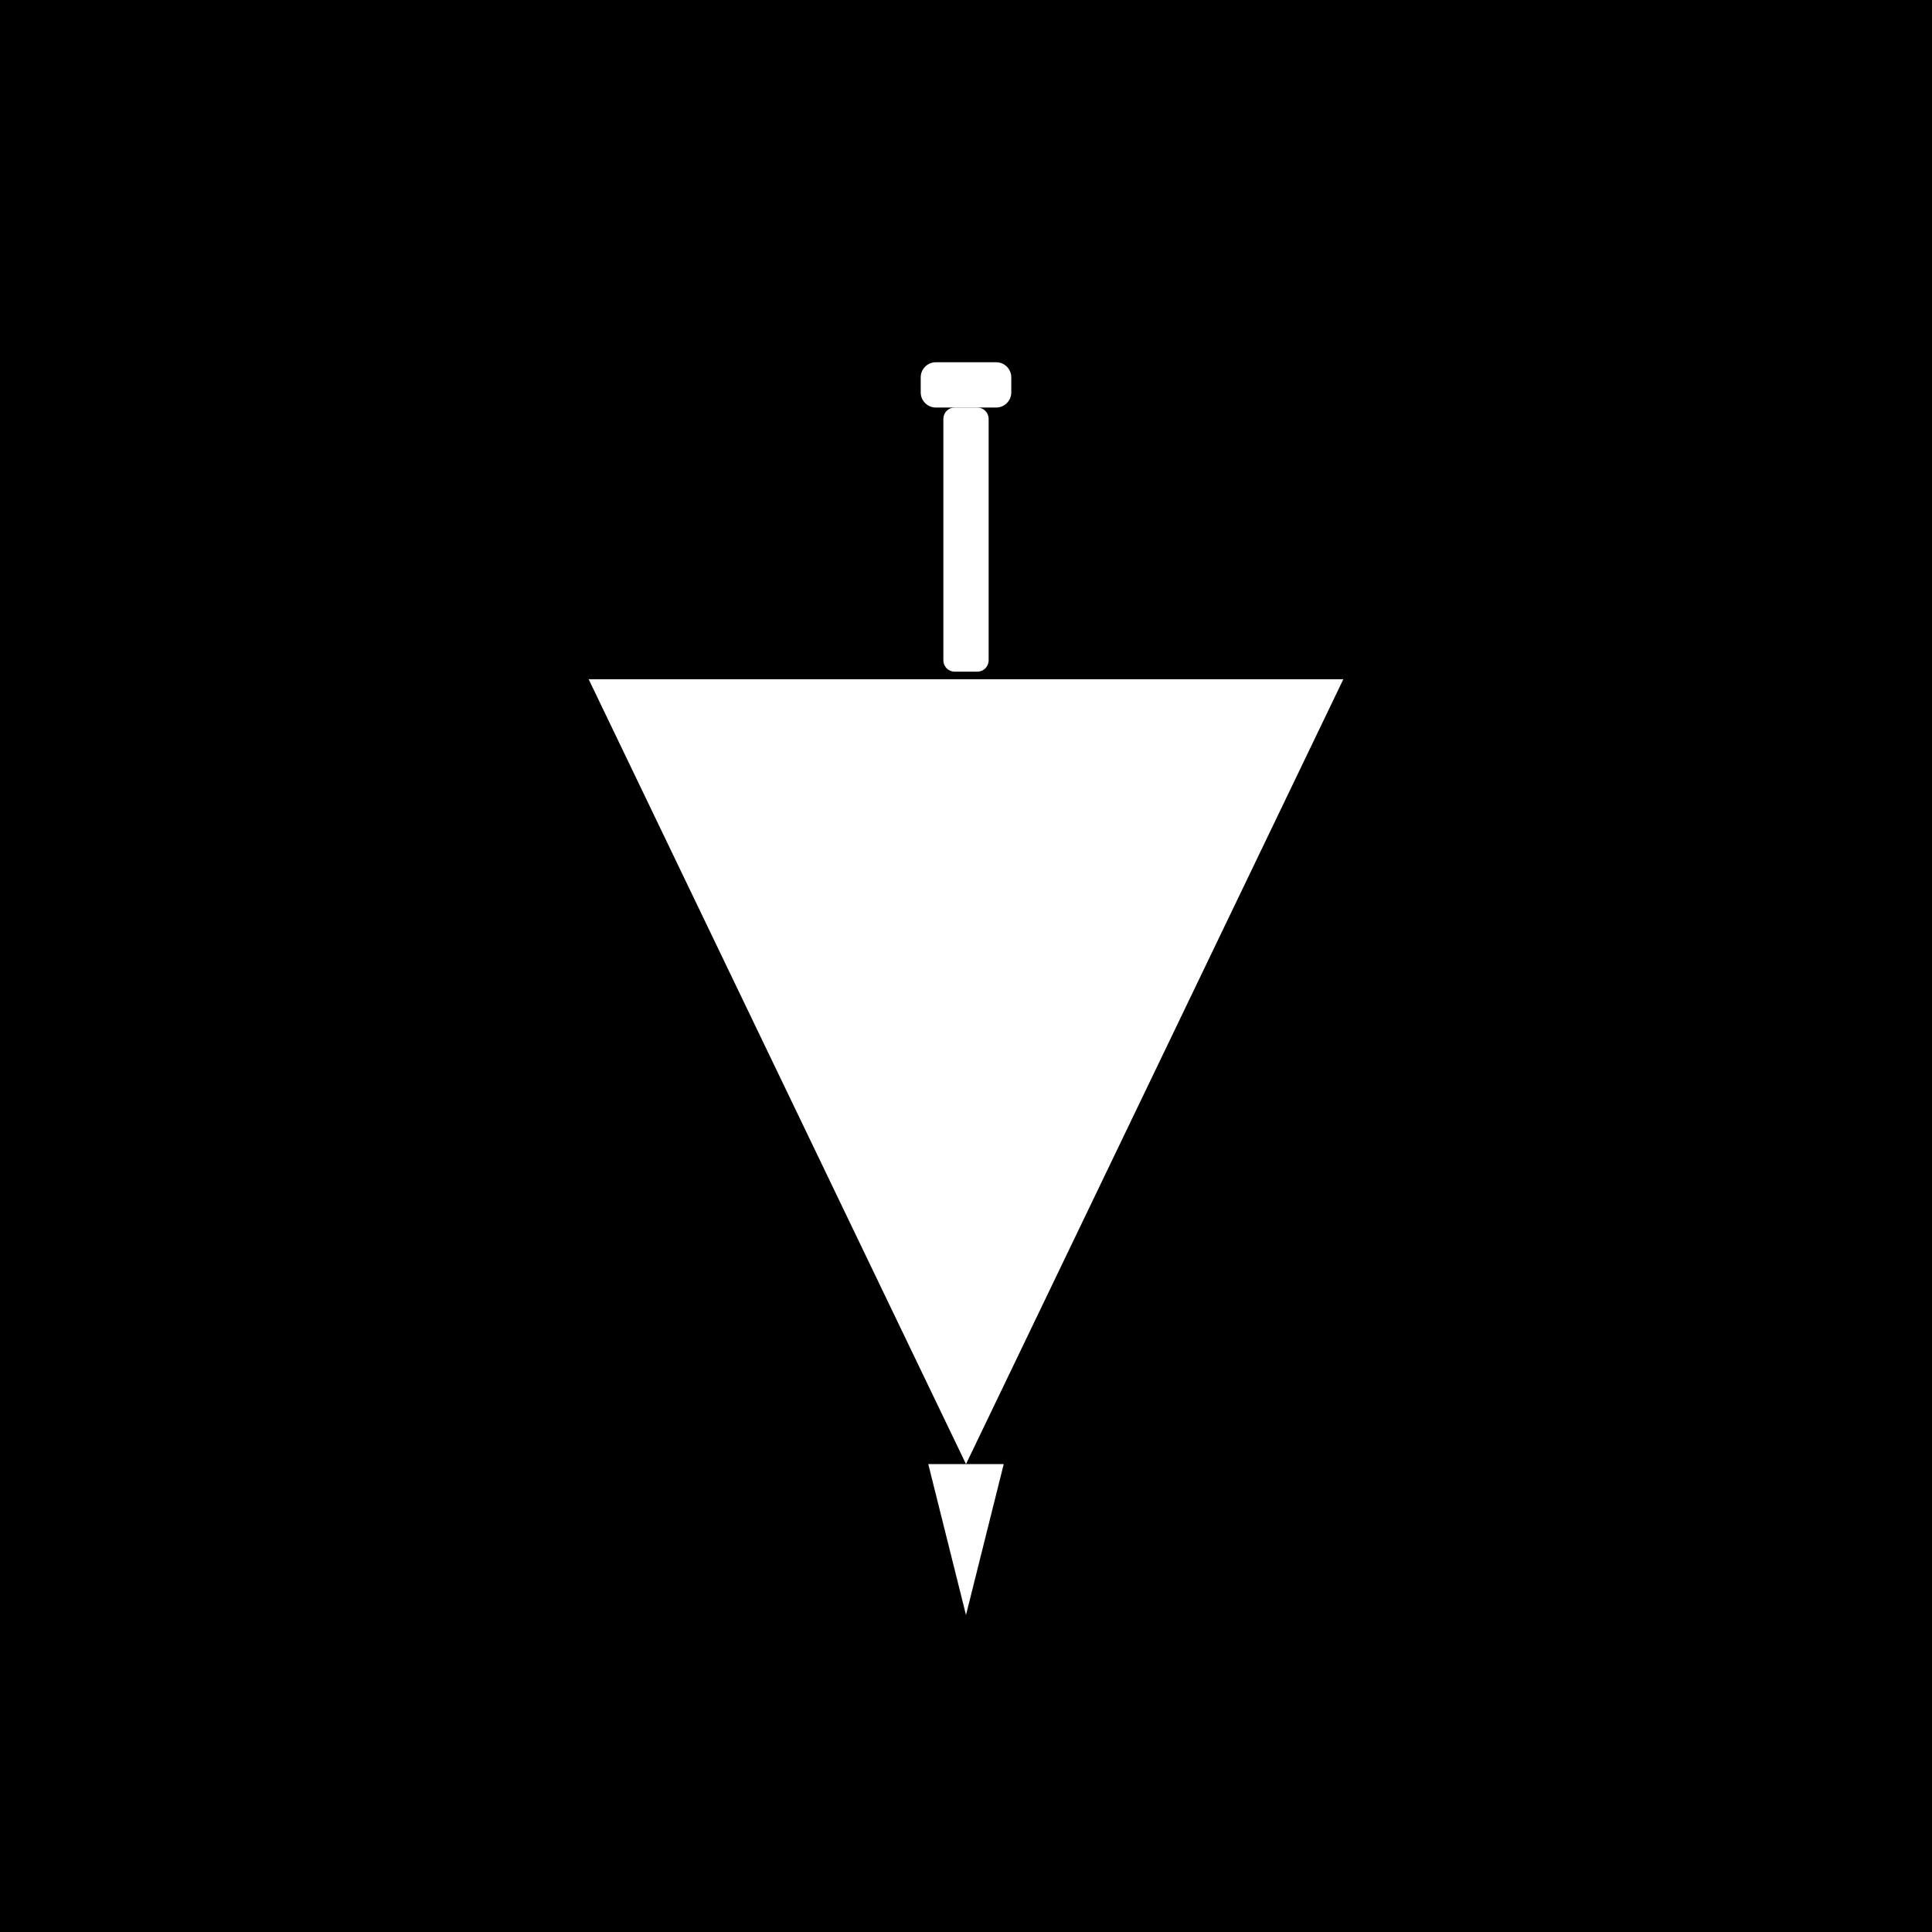
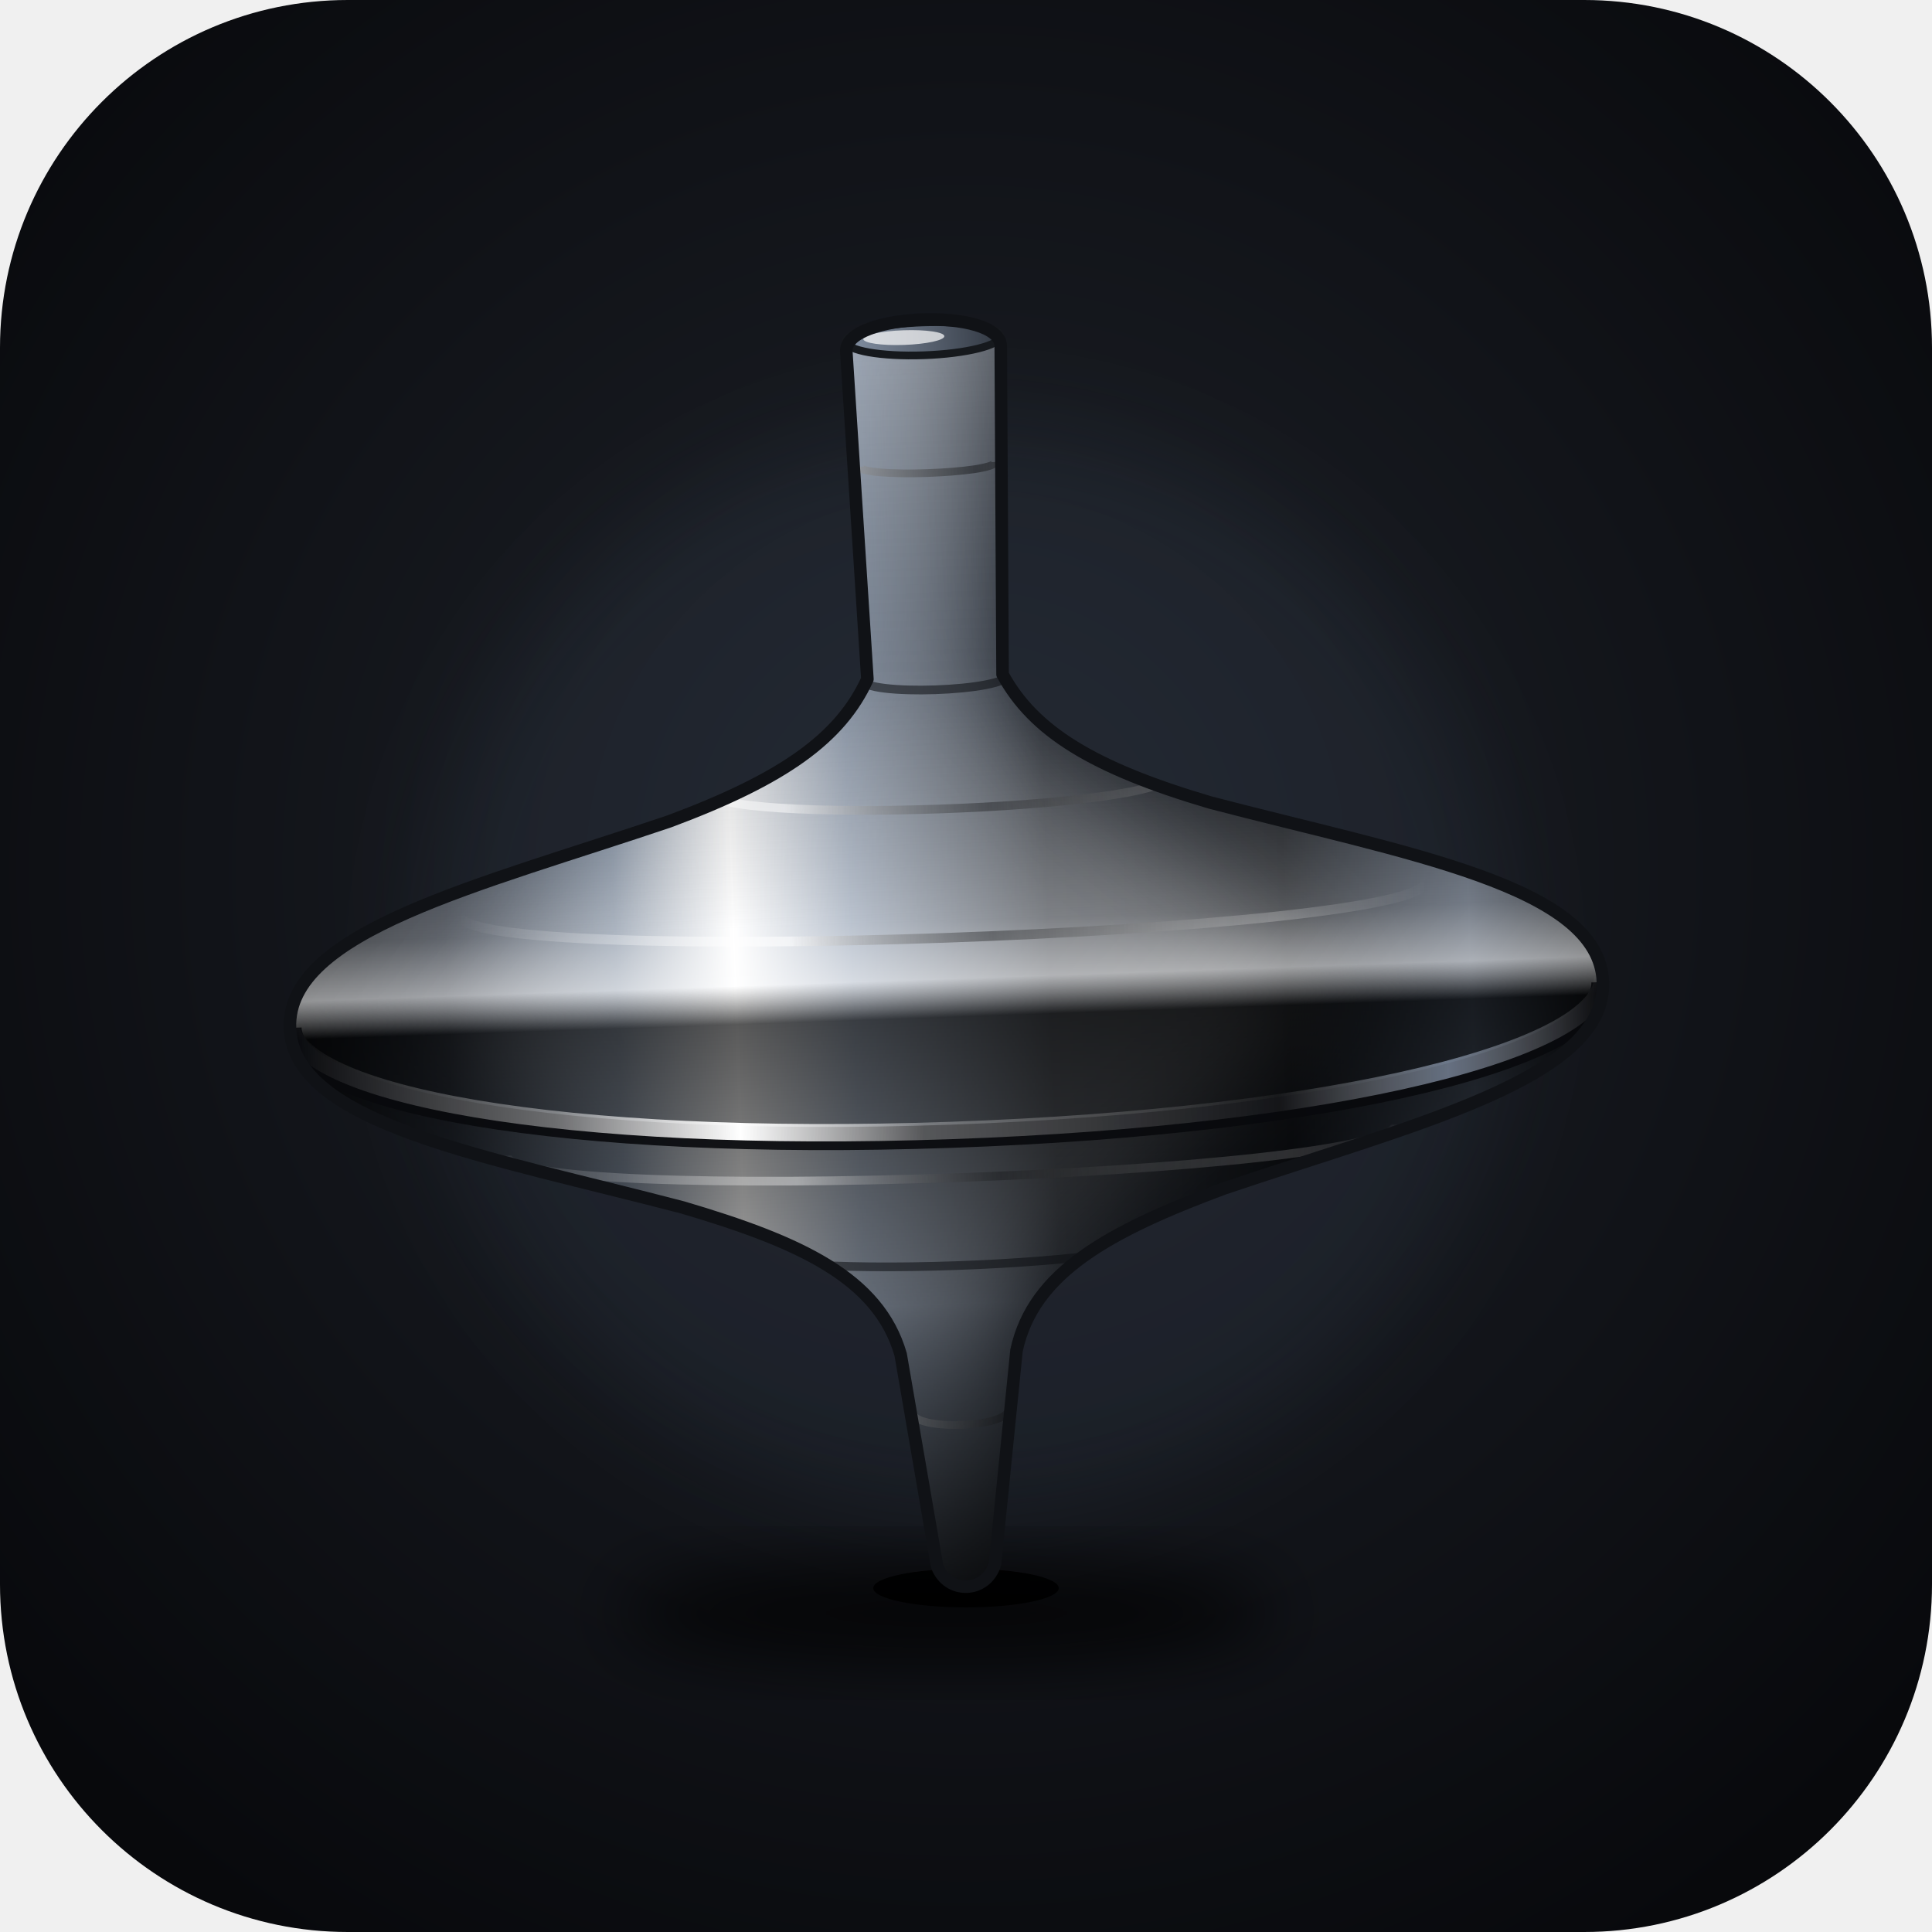
- <svg xmlns="http://www.w3.org/2000/svg" viewBox="0 0 512 512" width="512" height="512">
-   <rect width="512" height="512" fill="#000000" />
-   <g fill="#ffffff">
-     <rect x="244" y="96" width="24" height="12" rx="4" />
-     <rect x="250" y="108" width="12" height="70" rx="3" />
-     <polygon points="156,180 356,180 256,388" />
-     <polygon points="246,388 266,388 256,428" />
+ <svg xmlns="http://www.w3.org/2000/svg" viewBox="0 0 100 100" width="512" height="512">
+   <defs>
+     <radialGradient id="bgGrad" cx="50%" cy="45%" r="65%">
+       <stop offset="0%" stop-color="#1e2229" />
+       <stop offset="60%" stop-color="#111318" />
+       <stop offset="100%" stop-color="#08090c" />
+     </radialGradient>
+     <filter id="shadowBlur" x="-30%" y="-30%" width="160%" height="160%">
+       <feGaussianBlur in="SourceGraphic" stdDeviation="1.8" />
+     </filter>
+     <filter id="softGlow" x="-20%" y="-20%" width="140%" height="140%">
+       <feGaussianBlur in="SourceGraphic" stdDeviation="2.5" />
+     </filter>
+     <linearGradient id="metalBody" x1="16" y1="0" x2="84" y2="0" gradientUnits="userSpaceOnUse">
+       <stop offset="0%" stop-color="#0b0d10" />
+       <stop offset="12%" stop-color="#282e38" />
+       <stop offset="25%" stop-color="#788699" />
+       <stop offset="34%" stop-color="#ffffff" />
+       <stop offset="43%" stop-color="#8b99ad" />
+       <stop offset="58%" stop-color="#22272f" />
+       <stop offset="76%" stop-color="#101318" />
+       <stop offset="90%" stop-color="#454f5e" />
+       <stop offset="100%" stop-color="#0b0d10" />
+     </linearGradient>
+     <linearGradient id="vLighting" x1="0" y1="16" x2="0" y2="82" gradientUnits="userSpaceOnUse">
+       <stop offset="0%" stop-color="#ffffff" stop-opacity="0.22" />
+       <stop offset="28%" stop-color="#000000" stop-opacity="0.12" />
+       <stop offset="48%" stop-color="#ffffff" stop-opacity="0.25" />
+       <stop offset="52.5%" stop-color="#ffffff" stop-opacity="0.55" />
+       <stop offset="55.5%" stop-color="#000000" stop-opacity="0.65" />
+       <stop offset="78%" stop-color="#000000" stop-opacity="0.35" />
+       <stop offset="100%" stop-color="#000000" stop-opacity="0.85" />
+     </linearGradient>
+     <linearGradient id="rimGlow" x1="16" y1="0" x2="84" y2="0" gradientUnits="userSpaceOnUse">
+       <stop offset="0%" stop-color="#ffffff" stop-opacity="0" />
+       <stop offset="20%" stop-color="#ffffff" stop-opacity="0.4" />
+       <stop offset="34%" stop-color="#ffffff" stop-opacity="1" />
+       <stop offset="48%" stop-color="#ffffff" stop-opacity="0.3" />
+       <stop offset="75%" stop-color="#ffffff" stop-opacity="0.05" />
+       <stop offset="88%" stop-color="#b0c2de" stop-opacity="0.55" />
+       <stop offset="100%" stop-color="#ffffff" stop-opacity="0" />
+     </linearGradient>
+     <linearGradient id="ringGlow" x1="25" y1="0" x2="75" y2="0" gradientUnits="userSpaceOnUse">
+       <stop offset="0%" stop-color="#ffffff" stop-opacity="0" />
+       <stop offset="34%" stop-color="#ffffff" stop-opacity="0.65" />
+       <stop offset="55%" stop-color="#000000" stop-opacity="0.4" />
+       <stop offset="85%" stop-color="#ffffff" stop-opacity="0.25" />
+       <stop offset="100%" stop-color="#ffffff" stop-opacity="0" />
+     </linearGradient>
+     <clipPath id="totemClip">
+       <path d="M 46,18 C 46,16 54,16 54,18 L 53.5,35 C 55,38 58,40 64,42 C 74,45 84,47 84,52 C 84,57 74,59 64,62 C 58,64 54,66 53,70 L 51.5,81 C 51,82.5 49,82.5 48.5,81 L 47,70 C 46,66 42,64 36,62 C 26,59 16,57 16,52 C 16,47 26,45 36,42 C 42,40 45,38 46.5,35 Z" />
+     </clipPath>
+   </defs>
+   <rect width="100" height="100" fill="url(#bgGrad)" rx="18" />
+   <circle cx="50" cy="50" r="28" fill="#4a5a70" opacity="0.15" filter="url(#softGlow)" />
+   <ellipse cx="49" cy="83.5" rx="17" ry="2.8" fill="#000000" opacity="0.7" filter="url(#shadowBlur)" />
+   <ellipse cx="50" cy="82.2" rx="4.8" ry="1" fill="#000000" opacity="0.95" />
+   <g transform="rotate(-2 50 81)">
+     <g clip-path="url(#totemClip)">
+       <rect x="0" y="0" width="100" height="100" fill="url(#metalBody)" />
+       <path d="M 47,16 L 52,16 L 52,35 C 55,40 63,45 70,52 C 63,59 55,64 51,70 L 50,82 L 48,70 C 42,64 30,59 24,52 C 30,45 42,40 47,35 Z" fill="#ffffff" opacity="0.22" filter="url(#softGlow)" />
+       <rect x="0" y="0" width="100" height="100" fill="url(#vLighting)" />
+       <path d="M 46.5,24 C 46.5,24.6 53.5,24.6 53.5,24" fill="none" stroke="url(#ringGlow)" stroke-width="0.4" />
+       <path d="M 46.2,35 C 46.2,35.9 53.8,35.9 53.8,35" fill="none" stroke="#0b0d10" stroke-width="0.45" opacity="0.55" />
+       <path d="M 38,40.5 C 38,42.3 62,42.3 62,40.5" fill="none" stroke="url(#ringGlow)" stroke-width="0.45" opacity="0.8" />
+       <path d="M 25,46.5 C 25,49.2 75,49.2 75,46.5" fill="none" stroke="url(#ringGlow)" stroke-width="0.5" opacity="0.85" />
+       <path d="M 27,59 C 27,61.6 73,61.6 73,59" fill="none" stroke="url(#ringGlow)" stroke-width="0.45" opacity="0.6" />
+       <path d="M 38,64 C 38,66 62,66 62,64" fill="none" stroke="#0b0d10" stroke-width="0.45" opacity="0.55" />
+       <path d="M 47.5,73 C 47.5,74 52.5,74 52.5,73" fill="none" stroke="url(#ringGlow)" stroke-width="0.4" opacity="0.65" />
+       <path d="M 16,52 C 16,55.8 30,58.8 50,58.8 C 70,58.8 84,55.8 84,52" fill="none" stroke="#08090c" stroke-width="1.2" opacity="0.9" />
+       <path d="M 16,51.7 C 16,55.5 30,58.5 50,58.5 C 70,58.5 84,55.5 84,51.7" fill="none" stroke="url(#rimGlow)" stroke-width="0.9" />
+     </g>
+     <ellipse cx="50" cy="17.5" rx="4" ry="0.85" fill="url(#metalBody)" stroke="#16191d" stroke-width="0.4" />
+     <ellipse cx="49" cy="17.4" rx="2.1" ry="0.38" fill="#ffffff" opacity="0.7" />
+     <path d="M 46,18 C 46,16 54,16 54,18 L 53.5,35 C 55,38 58,40 64,42 C 74,45 84,47 84,52 C 84,57 74,59 64,62 C 58,64 54,66 53,70 L 51.5,81 C 51,82.5 49,82.5 48.5,81 L 47,70 C 46,66 42,64 36,62 C 26,59 16,57 16,52 C 16,47 26,45 36,42 C 42,40 45,38 46.5,35 Z" fill="none" stroke="#101216" stroke-width="0.65" stroke-linejoin="round" />
  </g>
</svg>
